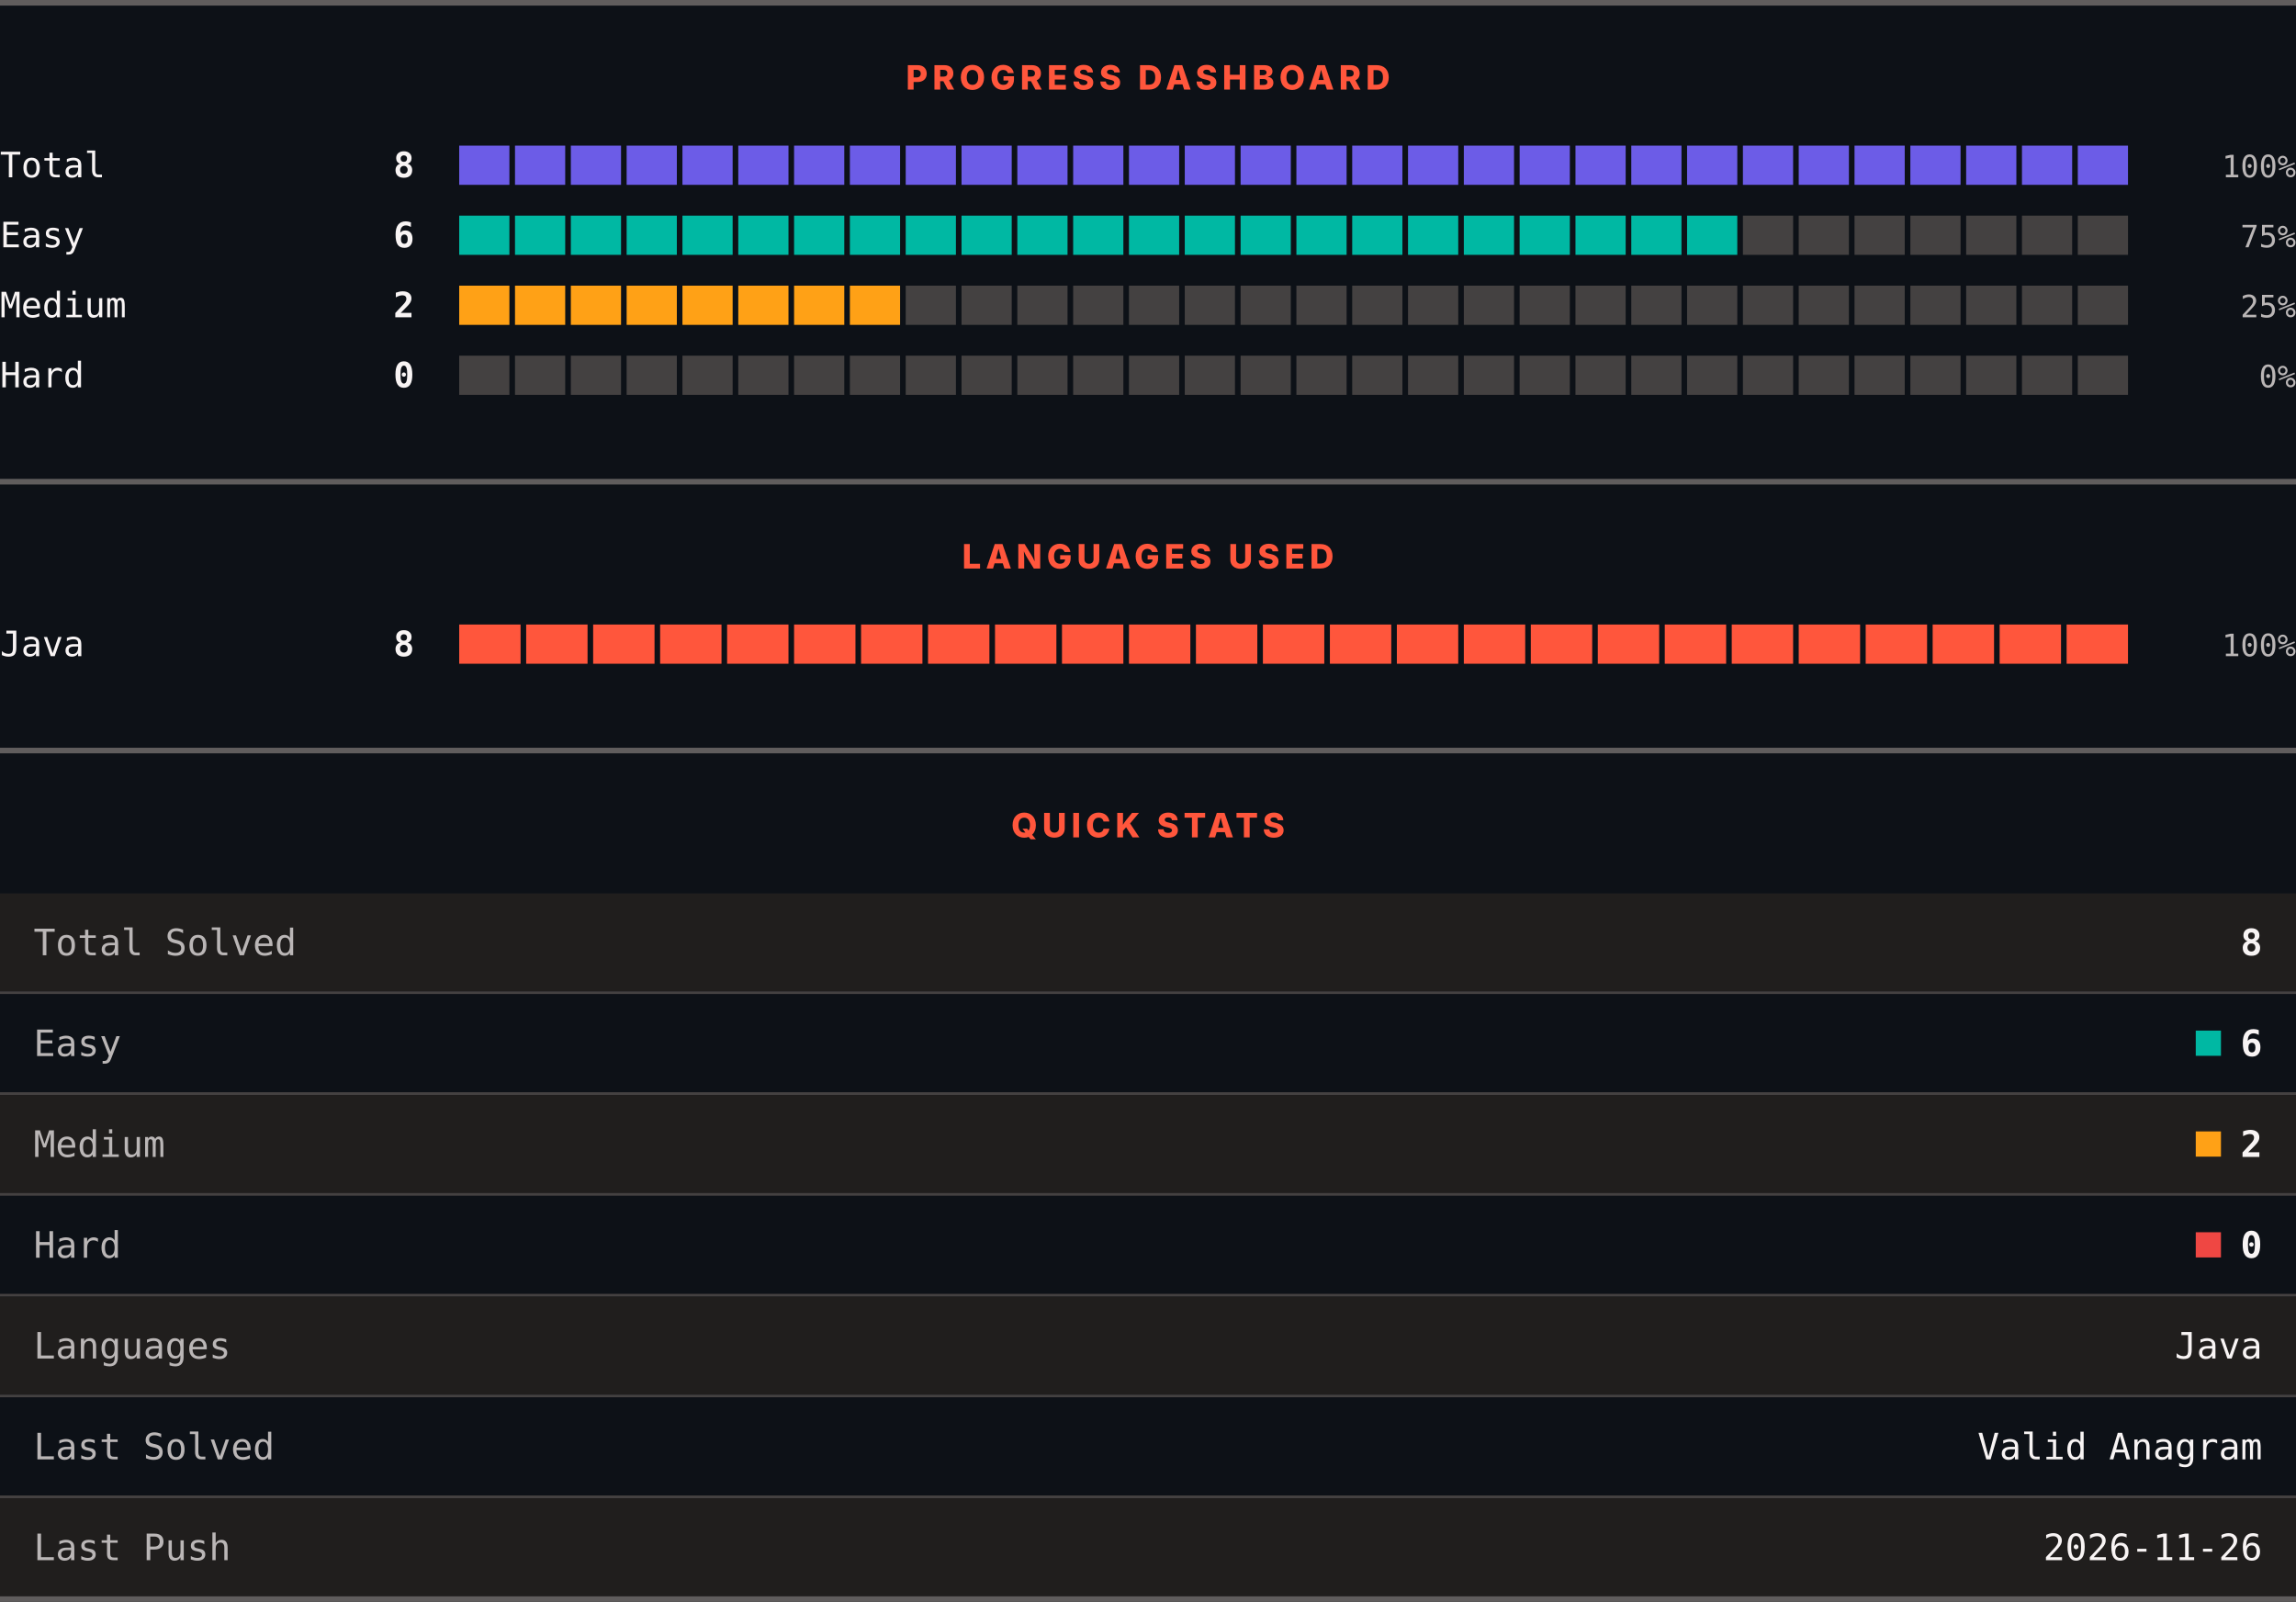
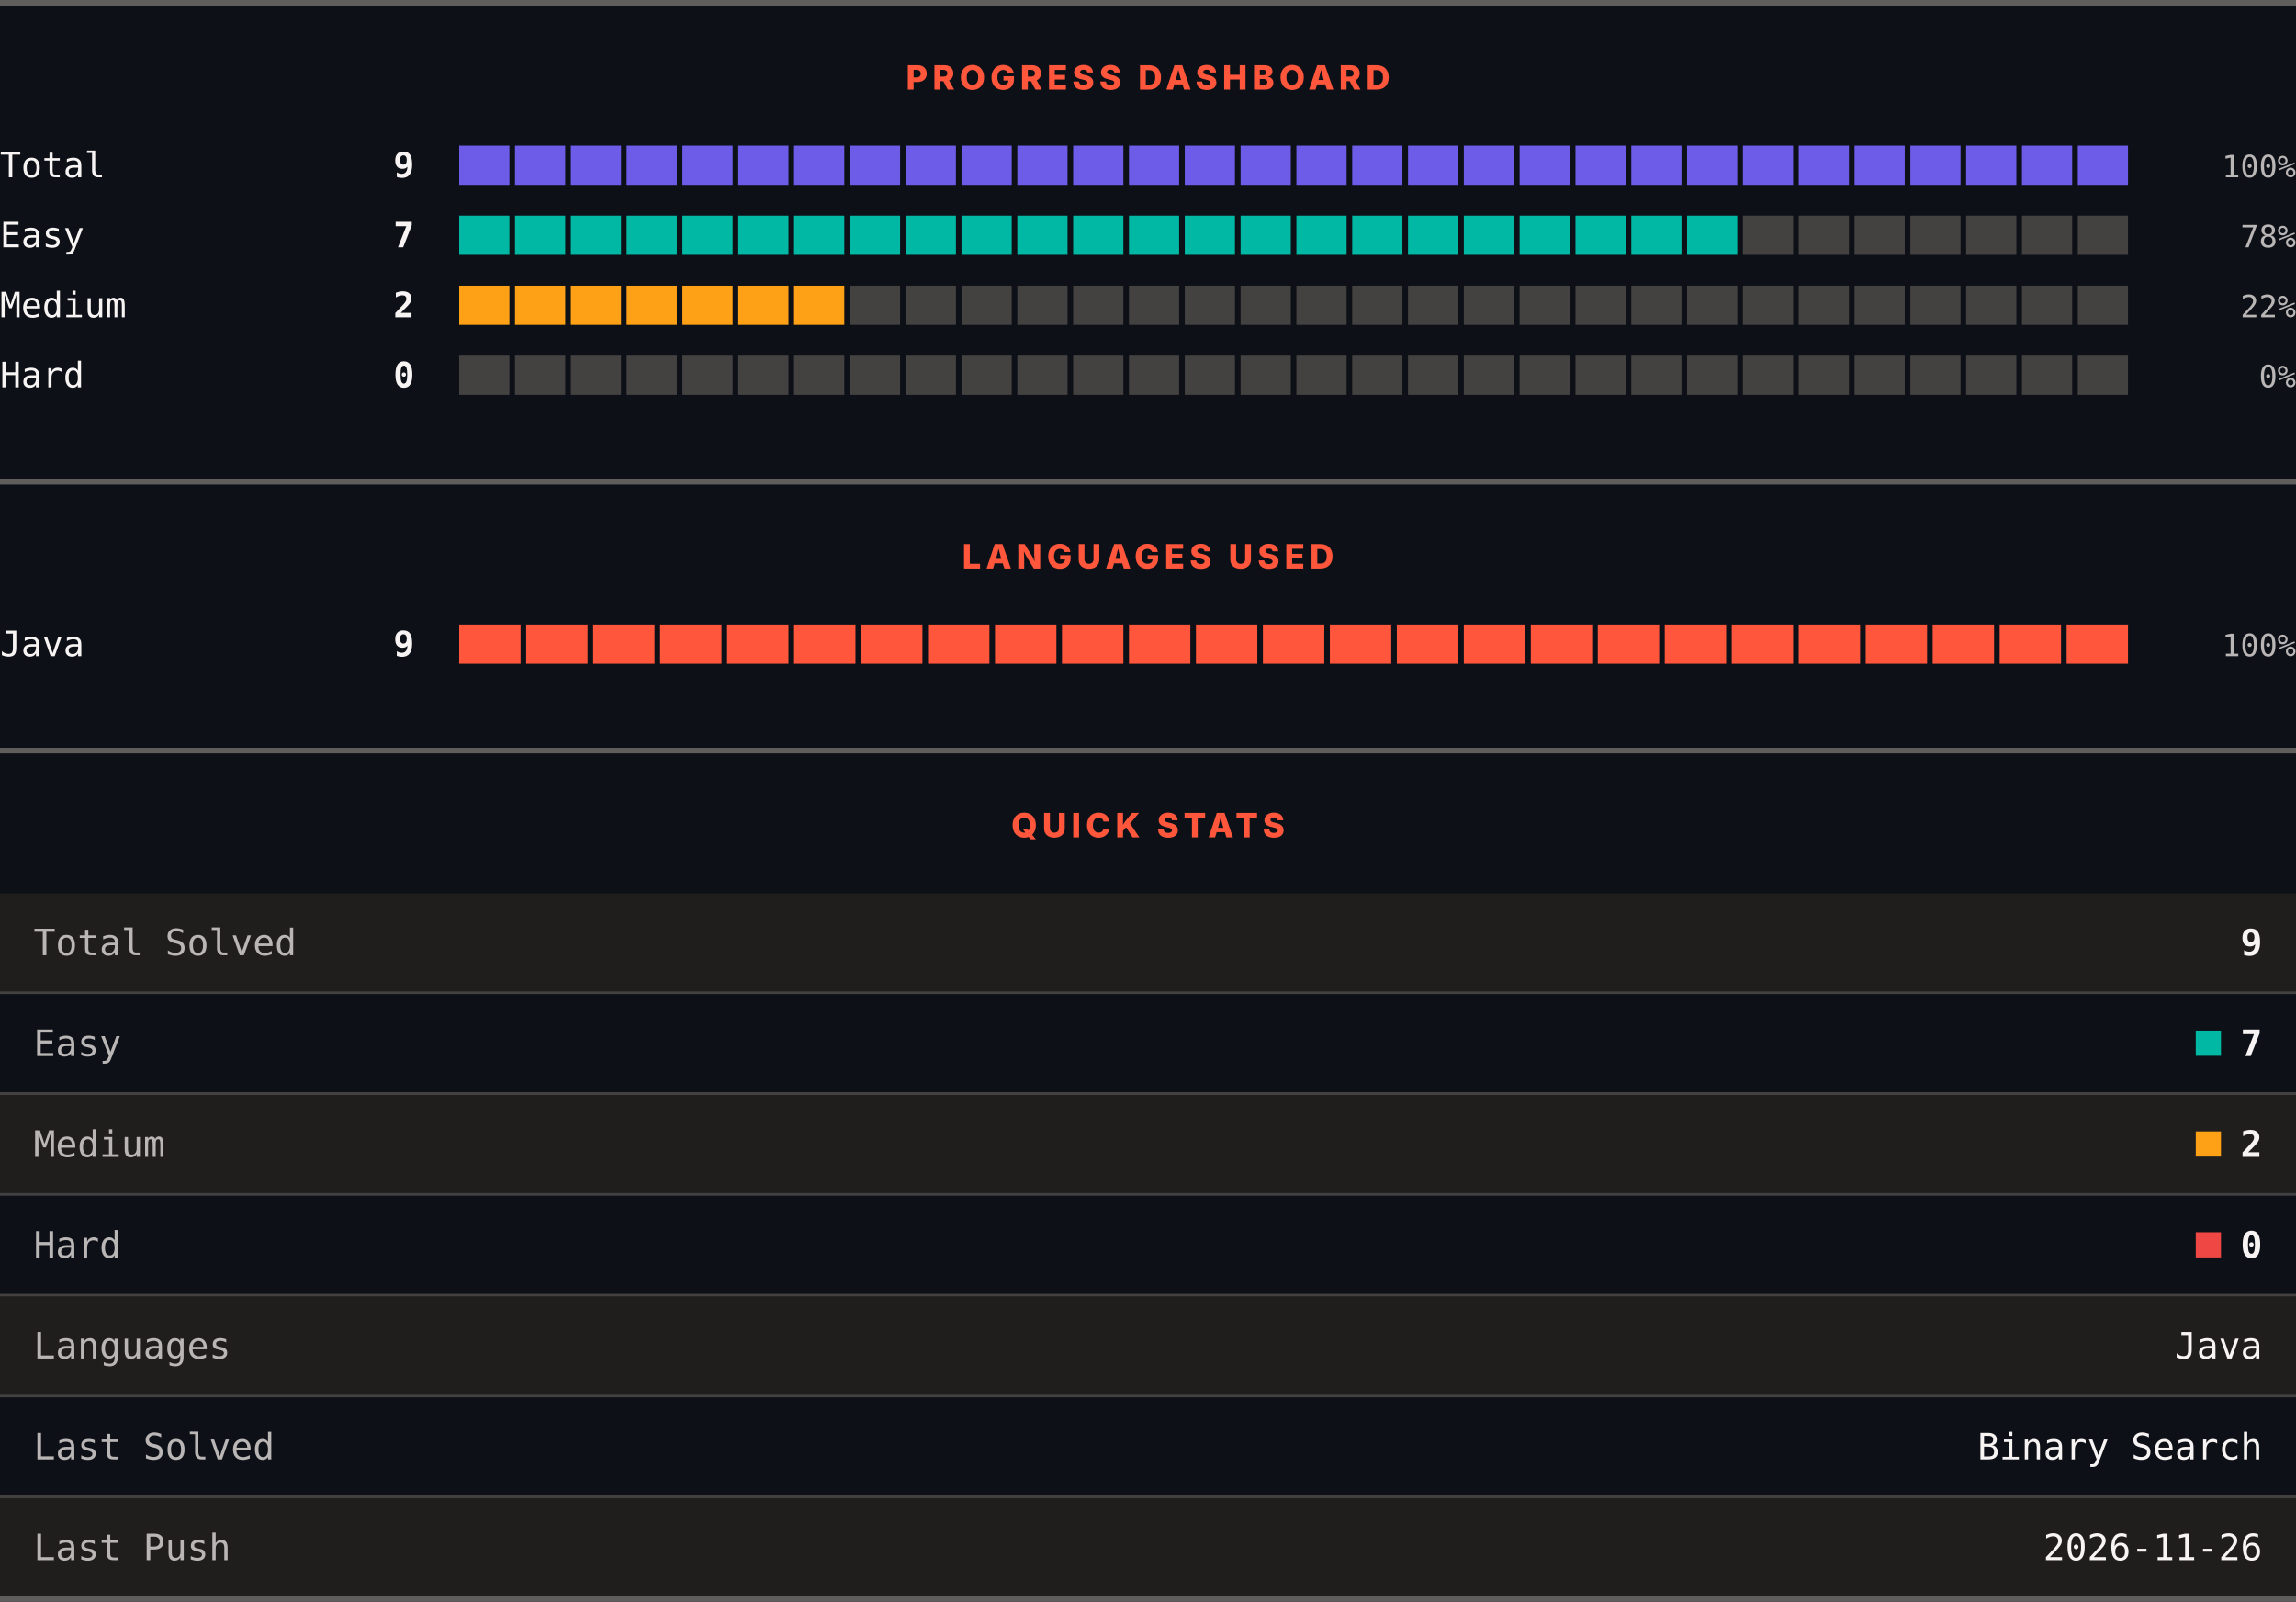
<svg xmlns="http://www.w3.org/2000/svg" width="820" height="572" viewBox="0 0 820 572" role="img" aria-label="LeetCode progress, languages and quick stats">
  <rect width="820" height="572" fill="#0d1117" />
  <rect x="0" y="0" width="820" height="2" fill="#605d5d" />
  <text x="410" y="32" text-anchor="middle" font-family="Archivo, system-ui, -apple-system, Segoe UI, sans-serif" font-size="12" font-weight="800" letter-spacing="1.68" fill="#ff563c">PROGRESS DASHBOARD</text>
  <text x="0" y="63.3" font-family="ui-monospace, SFMono-Regular, Menlo, Consolas, monospace" font-size="12.5" fill="#f8f4f4">Total</text>
-   <text x="148" y="63.3" text-anchor="end" font-family="ui-monospace, SFMono-Regular, Menlo, Consolas, monospace" font-size="12.5" font-weight="700" fill="#f8f4f4">8</text>
+   <text x="148" y="63.3" text-anchor="end" font-family="ui-monospace, SFMono-Regular, Menlo, Consolas, monospace" font-size="12.5" font-weight="700" fill="#f8f4f4">9</text>
  <rect x="164.00" y="52" width="17.93" height="14" fill="#6c5ce7" />
  <rect x="183.93" y="52" width="17.93" height="14" fill="#6c5ce7" />
  <rect x="203.87" y="52" width="17.93" height="14" fill="#6c5ce7" />
  <rect x="223.80" y="52" width="17.93" height="14" fill="#6c5ce7" />
  <rect x="243.73" y="52" width="17.93" height="14" fill="#6c5ce7" />
  <rect x="263.67" y="52" width="17.93" height="14" fill="#6c5ce7" />
  <rect x="283.60" y="52" width="17.93" height="14" fill="#6c5ce7" />
  <rect x="303.53" y="52" width="17.93" height="14" fill="#6c5ce7" />
  <rect x="323.47" y="52" width="17.93" height="14" fill="#6c5ce7" />
  <rect x="343.40" y="52" width="17.93" height="14" fill="#6c5ce7" />
  <rect x="363.33" y="52" width="17.93" height="14" fill="#6c5ce7" />
  <rect x="383.27" y="52" width="17.93" height="14" fill="#6c5ce7" />
  <rect x="403.20" y="52" width="17.93" height="14" fill="#6c5ce7" />
  <rect x="423.13" y="52" width="17.93" height="14" fill="#6c5ce7" />
  <rect x="443.07" y="52" width="17.93" height="14" fill="#6c5ce7" />
  <rect x="463.00" y="52" width="17.93" height="14" fill="#6c5ce7" />
  <rect x="482.93" y="52" width="17.93" height="14" fill="#6c5ce7" />
  <rect x="502.87" y="52" width="17.93" height="14" fill="#6c5ce7" />
  <rect x="522.80" y="52" width="17.93" height="14" fill="#6c5ce7" />
  <rect x="542.73" y="52" width="17.93" height="14" fill="#6c5ce7" />
  <rect x="562.67" y="52" width="17.93" height="14" fill="#6c5ce7" />
  <rect x="582.60" y="52" width="17.93" height="14" fill="#6c5ce7" />
  <rect x="602.53" y="52" width="17.93" height="14" fill="#6c5ce7" />
  <rect x="622.47" y="52" width="17.93" height="14" fill="#6c5ce7" />
  <rect x="642.40" y="52" width="17.93" height="14" fill="#6c5ce7" />
  <rect x="662.33" y="52" width="17.93" height="14" fill="#6c5ce7" />
  <rect x="682.27" y="52" width="17.93" height="14" fill="#6c5ce7" />
  <rect x="702.20" y="52" width="17.93" height="14" fill="#6c5ce7" />
  <rect x="722.13" y="52" width="17.93" height="14" fill="#6c5ce7" />
  <rect x="742.07" y="52" width="17.93" height="14" fill="#6c5ce7" />
  <text x="820" y="63.3" text-anchor="end" font-family="ui-monospace, SFMono-Regular, Menlo, Consolas, monospace" font-size="11" fill="#bab6b6">100%</text>
  <text x="0" y="88.3" font-family="ui-monospace, SFMono-Regular, Menlo, Consolas, monospace" font-size="12.5" fill="#f8f4f4">Easy</text>
-   <text x="148" y="88.3" text-anchor="end" font-family="ui-monospace, SFMono-Regular, Menlo, Consolas, monospace" font-size="12.5" font-weight="700" fill="#f8f4f4">6</text>
+   <text x="148" y="88.3" text-anchor="end" font-family="ui-monospace, SFMono-Regular, Menlo, Consolas, monospace" font-size="12.5" font-weight="700" fill="#f8f4f4">7</text>
  <rect x="164.00" y="77" width="17.93" height="14" fill="#00b8a3" />
  <rect x="183.93" y="77" width="17.93" height="14" fill="#00b8a3" />
  <rect x="203.87" y="77" width="17.93" height="14" fill="#00b8a3" />
  <rect x="223.80" y="77" width="17.93" height="14" fill="#00b8a3" />
  <rect x="243.73" y="77" width="17.93" height="14" fill="#00b8a3" />
  <rect x="263.67" y="77" width="17.93" height="14" fill="#00b8a3" />
  <rect x="283.60" y="77" width="17.93" height="14" fill="#00b8a3" />
  <rect x="303.53" y="77" width="17.93" height="14" fill="#00b8a3" />
  <rect x="323.47" y="77" width="17.93" height="14" fill="#00b8a3" />
  <rect x="343.40" y="77" width="17.93" height="14" fill="#00b8a3" />
  <rect x="363.33" y="77" width="17.93" height="14" fill="#00b8a3" />
  <rect x="383.27" y="77" width="17.93" height="14" fill="#00b8a3" />
  <rect x="403.20" y="77" width="17.93" height="14" fill="#00b8a3" />
  <rect x="423.13" y="77" width="17.93" height="14" fill="#00b8a3" />
  <rect x="443.07" y="77" width="17.93" height="14" fill="#00b8a3" />
  <rect x="463.00" y="77" width="17.93" height="14" fill="#00b8a3" />
  <rect x="482.93" y="77" width="17.93" height="14" fill="#00b8a3" />
  <rect x="502.87" y="77" width="17.93" height="14" fill="#00b8a3" />
  <rect x="522.80" y="77" width="17.93" height="14" fill="#00b8a3" />
  <rect x="542.73" y="77" width="17.93" height="14" fill="#00b8a3" />
  <rect x="562.67" y="77" width="17.93" height="14" fill="#00b8a3" />
  <rect x="582.60" y="77" width="17.93" height="14" fill="#00b8a3" />
  <rect x="602.53" y="77" width="17.93" height="14" fill="#00b8a3" />
  <rect x="622.47" y="77" width="17.93" height="14" fill="#444141" />
  <rect x="642.40" y="77" width="17.93" height="14" fill="#444141" />
  <rect x="662.33" y="77" width="17.93" height="14" fill="#444141" />
  <rect x="682.27" y="77" width="17.93" height="14" fill="#444141" />
  <rect x="702.20" y="77" width="17.93" height="14" fill="#444141" />
  <rect x="722.13" y="77" width="17.93" height="14" fill="#444141" />
  <rect x="742.07" y="77" width="17.93" height="14" fill="#444141" />
-   <text x="820" y="88.3" text-anchor="end" font-family="ui-monospace, SFMono-Regular, Menlo, Consolas, monospace" font-size="11" fill="#bab6b6">75%</text>
+   <text x="820" y="88.3" text-anchor="end" font-family="ui-monospace, SFMono-Regular, Menlo, Consolas, monospace" font-size="11" fill="#bab6b6">78%</text>
  <text x="0" y="113.3" font-family="ui-monospace, SFMono-Regular, Menlo, Consolas, monospace" font-size="12.5" fill="#f8f4f4">Medium</text>
  <text x="148" y="113.3" text-anchor="end" font-family="ui-monospace, SFMono-Regular, Menlo, Consolas, monospace" font-size="12.5" font-weight="700" fill="#f8f4f4">2</text>
  <rect x="164.00" y="102" width="17.93" height="14" fill="#ffa116" />
  <rect x="183.93" y="102" width="17.93" height="14" fill="#ffa116" />
  <rect x="203.87" y="102" width="17.93" height="14" fill="#ffa116" />
  <rect x="223.80" y="102" width="17.93" height="14" fill="#ffa116" />
  <rect x="243.73" y="102" width="17.93" height="14" fill="#ffa116" />
  <rect x="263.67" y="102" width="17.93" height="14" fill="#ffa116" />
  <rect x="283.60" y="102" width="17.93" height="14" fill="#ffa116" />
-   <rect x="303.53" y="102" width="17.93" height="14" fill="#ffa116" />
+   <rect x="303.53" y="102" width="17.93" height="14" fill="#444141" />
  <rect x="323.47" y="102" width="17.93" height="14" fill="#444141" />
  <rect x="343.40" y="102" width="17.93" height="14" fill="#444141" />
  <rect x="363.33" y="102" width="17.93" height="14" fill="#444141" />
  <rect x="383.27" y="102" width="17.93" height="14" fill="#444141" />
  <rect x="403.20" y="102" width="17.93" height="14" fill="#444141" />
  <rect x="423.13" y="102" width="17.93" height="14" fill="#444141" />
  <rect x="443.07" y="102" width="17.93" height="14" fill="#444141" />
  <rect x="463.00" y="102" width="17.93" height="14" fill="#444141" />
  <rect x="482.93" y="102" width="17.93" height="14" fill="#444141" />
  <rect x="502.87" y="102" width="17.93" height="14" fill="#444141" />
  <rect x="522.80" y="102" width="17.93" height="14" fill="#444141" />
  <rect x="542.73" y="102" width="17.93" height="14" fill="#444141" />
  <rect x="562.67" y="102" width="17.93" height="14" fill="#444141" />
  <rect x="582.60" y="102" width="17.93" height="14" fill="#444141" />
  <rect x="602.53" y="102" width="17.93" height="14" fill="#444141" />
  <rect x="622.47" y="102" width="17.93" height="14" fill="#444141" />
  <rect x="642.40" y="102" width="17.93" height="14" fill="#444141" />
  <rect x="662.33" y="102" width="17.93" height="14" fill="#444141" />
  <rect x="682.27" y="102" width="17.93" height="14" fill="#444141" />
  <rect x="702.20" y="102" width="17.93" height="14" fill="#444141" />
  <rect x="722.13" y="102" width="17.93" height="14" fill="#444141" />
  <rect x="742.07" y="102" width="17.93" height="14" fill="#444141" />
-   <text x="820" y="113.3" text-anchor="end" font-family="ui-monospace, SFMono-Regular, Menlo, Consolas, monospace" font-size="11" fill="#bab6b6">25%</text>
+   <text x="820" y="113.3" text-anchor="end" font-family="ui-monospace, SFMono-Regular, Menlo, Consolas, monospace" font-size="11" fill="#bab6b6">22%</text>
  <text x="0" y="138.3" font-family="ui-monospace, SFMono-Regular, Menlo, Consolas, monospace" font-size="12.5" fill="#f8f4f4">Hard</text>
  <text x="148" y="138.3" text-anchor="end" font-family="ui-monospace, SFMono-Regular, Menlo, Consolas, monospace" font-size="12.5" font-weight="700" fill="#f8f4f4">0</text>
  <rect x="164.00" y="127" width="17.93" height="14" fill="#444141" />
  <rect x="183.93" y="127" width="17.93" height="14" fill="#444141" />
  <rect x="203.87" y="127" width="17.93" height="14" fill="#444141" />
  <rect x="223.80" y="127" width="17.93" height="14" fill="#444141" />
  <rect x="243.73" y="127" width="17.93" height="14" fill="#444141" />
  <rect x="263.67" y="127" width="17.93" height="14" fill="#444141" />
  <rect x="283.60" y="127" width="17.93" height="14" fill="#444141" />
  <rect x="303.53" y="127" width="17.93" height="14" fill="#444141" />
  <rect x="323.47" y="127" width="17.93" height="14" fill="#444141" />
  <rect x="343.40" y="127" width="17.93" height="14" fill="#444141" />
  <rect x="363.33" y="127" width="17.93" height="14" fill="#444141" />
  <rect x="383.27" y="127" width="17.93" height="14" fill="#444141" />
  <rect x="403.20" y="127" width="17.93" height="14" fill="#444141" />
  <rect x="423.13" y="127" width="17.93" height="14" fill="#444141" />
  <rect x="443.07" y="127" width="17.93" height="14" fill="#444141" />
  <rect x="463.00" y="127" width="17.93" height="14" fill="#444141" />
  <rect x="482.93" y="127" width="17.93" height="14" fill="#444141" />
  <rect x="502.87" y="127" width="17.93" height="14" fill="#444141" />
  <rect x="522.80" y="127" width="17.93" height="14" fill="#444141" />
  <rect x="542.73" y="127" width="17.93" height="14" fill="#444141" />
  <rect x="562.67" y="127" width="17.93" height="14" fill="#444141" />
  <rect x="582.60" y="127" width="17.93" height="14" fill="#444141" />
  <rect x="602.53" y="127" width="17.93" height="14" fill="#444141" />
  <rect x="622.47" y="127" width="17.93" height="14" fill="#444141" />
  <rect x="642.40" y="127" width="17.93" height="14" fill="#444141" />
  <rect x="662.33" y="127" width="17.93" height="14" fill="#444141" />
  <rect x="682.27" y="127" width="17.93" height="14" fill="#444141" />
  <rect x="702.20" y="127" width="17.93" height="14" fill="#444141" />
  <rect x="722.13" y="127" width="17.93" height="14" fill="#444141" />
  <rect x="742.07" y="127" width="17.93" height="14" fill="#444141" />
  <text x="820" y="138.3" text-anchor="end" font-family="ui-monospace, SFMono-Regular, Menlo, Consolas, monospace" font-size="11" fill="#bab6b6">0%</text>
  <rect x="0" y="171" width="820" height="2" fill="#605d5d" />
  <text x="410" y="203" text-anchor="middle" font-family="Archivo, system-ui, -apple-system, Segoe UI, sans-serif" font-size="12" font-weight="800" letter-spacing="1.68" fill="#ff563c">LANGUAGES USED</text>
  <text x="0" y="234.3" font-family="ui-monospace, SFMono-Regular, Menlo, Consolas, monospace" font-size="12.5" fill="#f8f4f4">Java</text>
-   <text x="148" y="234.3" text-anchor="end" font-family="ui-monospace, SFMono-Regular, Menlo, Consolas, monospace" font-size="12.5" font-weight="700" fill="#f8f4f4">8</text>
+   <text x="148" y="234.3" text-anchor="end" font-family="ui-monospace, SFMono-Regular, Menlo, Consolas, monospace" font-size="12.5" font-weight="700" fill="#f8f4f4">9</text>
  <rect x="164.00" y="223" width="21.92" height="14" fill="#ff563c" />
  <rect x="187.92" y="223" width="21.92" height="14" fill="#ff563c" />
  <rect x="211.84" y="223" width="21.92" height="14" fill="#ff563c" />
  <rect x="235.76" y="223" width="21.92" height="14" fill="#ff563c" />
  <rect x="259.68" y="223" width="21.92" height="14" fill="#ff563c" />
  <rect x="283.60" y="223" width="21.92" height="14" fill="#ff563c" />
  <rect x="307.52" y="223" width="21.92" height="14" fill="#ff563c" />
  <rect x="331.44" y="223" width="21.92" height="14" fill="#ff563c" />
  <rect x="355.36" y="223" width="21.92" height="14" fill="#ff563c" />
  <rect x="379.28" y="223" width="21.92" height="14" fill="#ff563c" />
  <rect x="403.20" y="223" width="21.92" height="14" fill="#ff563c" />
  <rect x="427.12" y="223" width="21.92" height="14" fill="#ff563c" />
  <rect x="451.04" y="223" width="21.92" height="14" fill="#ff563c" />
  <rect x="474.96" y="223" width="21.92" height="14" fill="#ff563c" />
  <rect x="498.88" y="223" width="21.92" height="14" fill="#ff563c" />
  <rect x="522.80" y="223" width="21.92" height="14" fill="#ff563c" />
  <rect x="546.72" y="223" width="21.92" height="14" fill="#ff563c" />
  <rect x="570.64" y="223" width="21.92" height="14" fill="#ff563c" />
  <rect x="594.56" y="223" width="21.92" height="14" fill="#ff563c" />
  <rect x="618.48" y="223" width="21.92" height="14" fill="#ff563c" />
  <rect x="642.40" y="223" width="21.92" height="14" fill="#ff563c" />
  <rect x="666.32" y="223" width="21.92" height="14" fill="#ff563c" />
  <rect x="690.24" y="223" width="21.92" height="14" fill="#ff563c" />
  <rect x="714.16" y="223" width="21.92" height="14" fill="#ff563c" />
  <rect x="738.08" y="223" width="21.92" height="14" fill="#ff563c" />
  <text x="820" y="234.3" text-anchor="end" font-family="ui-monospace, SFMono-Regular, Menlo, Consolas, monospace" font-size="11" fill="#bab6b6">100%</text>
  <rect x="0" y="267" width="820" height="2" fill="#605d5d" />
  <text x="410" y="299" text-anchor="middle" font-family="Archivo, system-ui, -apple-system, Segoe UI, sans-serif" font-size="12" font-weight="800" letter-spacing="1.68" fill="#ff563c">QUICK STATS</text>
  <rect x="0" y="319" width="820" height="35" fill="#201e1d" />
  <text x="12" y="341.1" font-family="ui-monospace, SFMono-Regular, Menlo, Consolas, monospace" font-size="13" fill="#bab6b6">Total Solved</text>
-   <text x="808" y="341.1" text-anchor="end" font-family="ui-monospace, SFMono-Regular, Menlo, Consolas, monospace" font-size="13" font-weight="700" fill="#f8f4f4">8</text>
+   <text x="808" y="341.1" text-anchor="end" font-family="ui-monospace, SFMono-Regular, Menlo, Consolas, monospace" font-size="13" font-weight="700" fill="#f8f4f4">9</text>
  <rect x="0" y="354" width="820" height="1" fill="#444141" />
  <rect x="0" y="355" width="820" height="35" fill="#0d1117" />
  <text x="12" y="377.1" font-family="ui-monospace, SFMono-Regular, Menlo, Consolas, monospace" font-size="13" fill="#bab6b6">Easy</text>
  <rect x="784.2" y="368" width="9" height="9" fill="#00b8a3" />
-   <text x="808" y="377.1" text-anchor="end" font-family="ui-monospace, SFMono-Regular, Menlo, Consolas, monospace" font-size="13" font-weight="700" fill="#f8f4f4">6</text>
+   <text x="808" y="377.1" text-anchor="end" font-family="ui-monospace, SFMono-Regular, Menlo, Consolas, monospace" font-size="13" font-weight="700" fill="#f8f4f4">7</text>
  <rect x="0" y="390" width="820" height="1" fill="#444141" />
  <rect x="0" y="391" width="820" height="35" fill="#201e1d" />
  <text x="12" y="413.1" font-family="ui-monospace, SFMono-Regular, Menlo, Consolas, monospace" font-size="13" fill="#bab6b6">Medium</text>
  <rect x="784.2" y="404" width="9" height="9" fill="#ffa116" />
  <text x="808" y="413.1" text-anchor="end" font-family="ui-monospace, SFMono-Regular, Menlo, Consolas, monospace" font-size="13" font-weight="700" fill="#f8f4f4">2</text>
  <rect x="0" y="426" width="820" height="1" fill="#444141" />
  <rect x="0" y="427" width="820" height="35" fill="#0d1117" />
  <text x="12" y="449.1" font-family="ui-monospace, SFMono-Regular, Menlo, Consolas, monospace" font-size="13" fill="#bab6b6">Hard</text>
  <rect x="784.2" y="440" width="9" height="9" fill="#ef4743" />
  <text x="808" y="449.1" text-anchor="end" font-family="ui-monospace, SFMono-Regular, Menlo, Consolas, monospace" font-size="13" font-weight="700" fill="#f8f4f4">0</text>
  <rect x="0" y="462" width="820" height="1" fill="#444141" />
  <rect x="0" y="463" width="820" height="35" fill="#201e1d" />
  <text x="12" y="485.1" font-family="ui-monospace, SFMono-Regular, Menlo, Consolas, monospace" font-size="13" fill="#bab6b6">Languages</text>
  <text x="808" y="485.1" text-anchor="end" font-family="ui-monospace, SFMono-Regular, Menlo, Consolas, monospace" font-size="13" fill="#f8f4f4">Java</text>
  <rect x="0" y="498" width="820" height="1" fill="#444141" />
  <rect x="0" y="499" width="820" height="35" fill="#0d1117" />
  <text x="12" y="521.1" font-family="ui-monospace, SFMono-Regular, Menlo, Consolas, monospace" font-size="13" fill="#bab6b6">Last Solved</text>
-   <text x="808" y="521.1" text-anchor="end" font-family="ui-monospace, SFMono-Regular, Menlo, Consolas, monospace" font-size="13" fill="#f8f4f4">Valid Anagram</text>
+   <text x="808" y="521.1" text-anchor="end" font-family="ui-monospace, SFMono-Regular, Menlo, Consolas, monospace" font-size="13" fill="#f8f4f4">Binary Search</text>
  <rect x="0" y="534" width="820" height="1" fill="#444141" />
  <rect x="0" y="535" width="820" height="35" fill="#201e1d" />
  <text x="12" y="557.1" font-family="ui-monospace, SFMono-Regular, Menlo, Consolas, monospace" font-size="13" fill="#bab6b6">Last Push</text>
  <text x="808" y="557.1" text-anchor="end" font-family="ui-monospace, SFMono-Regular, Menlo, Consolas, monospace" font-size="13" fill="#f8f4f4">2026-11-26</text>
  <rect x="0" y="570" width="820" height="2" fill="#605d5d" />
</svg>
